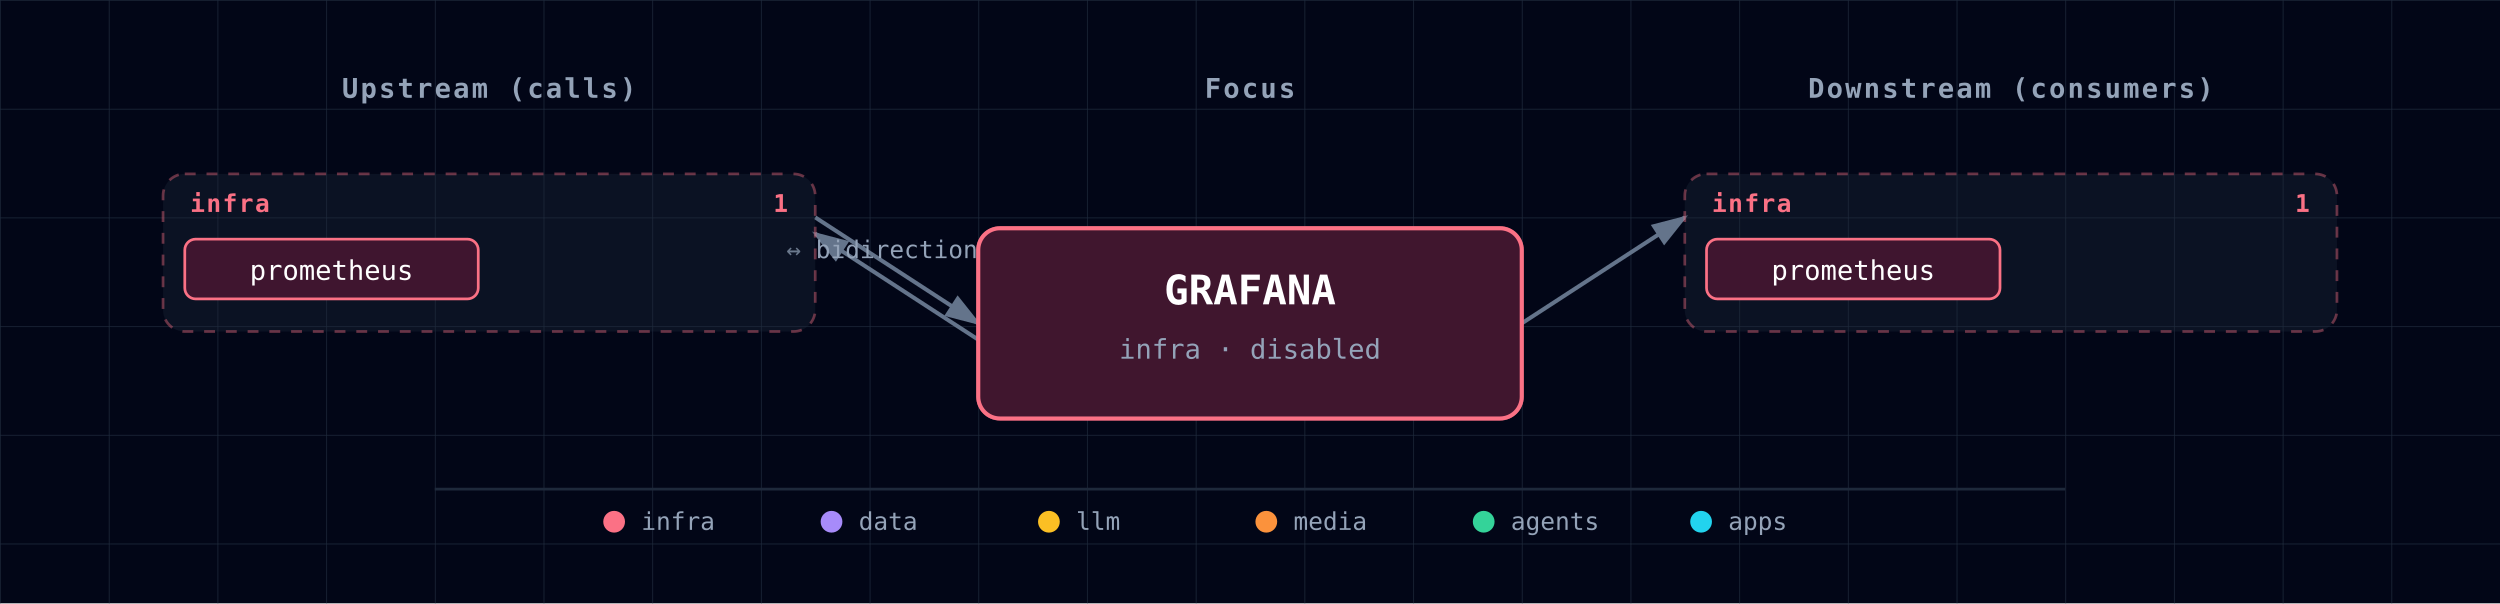
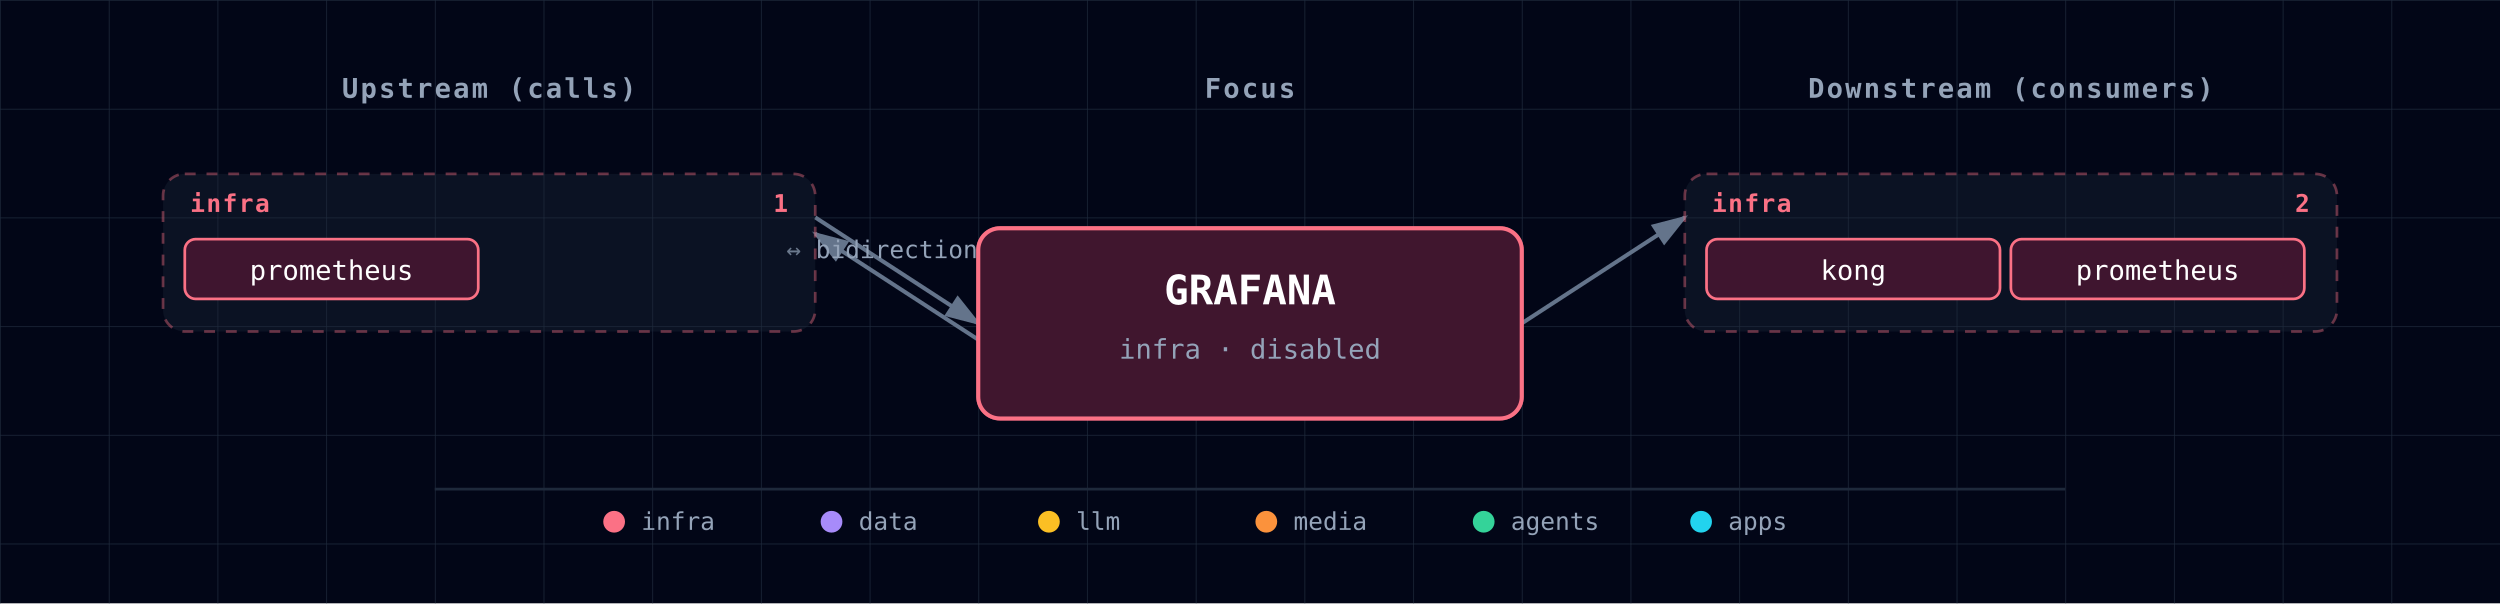
<svg xmlns="http://www.w3.org/2000/svg" viewBox="0 0 920 222" font-family="'JetBrains Mono', 'Fira Code', Menlo, Consolas, monospace">
  <defs>
    <pattern id="grid" width="40" height="40" patternUnits="userSpaceOnUse">
      <path d="M 40 0 L 0 0 0 40" fill="none" stroke="#1e293b" stroke-width="0.5" />
    </pattern>
    <marker id="arrowhead" markerWidth="9" markerHeight="6" refX="8" refY="3" orient="auto">
      <polygon points="0 0, 9 3, 0 6" fill="#64748b" />
    </marker>
    <filter id="focus-glow" x="-50%" y="-50%" width="200%" height="200%">
      <feGaussianBlur in="SourceAlpha" stdDeviation="6" />
      <feFlood flood-color="#fb7185" flood-opacity="0.6" />
      <feComposite in2="SourceAlpha" operator="in" />
      <feMerge>
        <feMergeNode />
        <feMergeNode in="SourceGraphic" />
      </feMerge>
    </filter>
  </defs>
  <rect width="920" height="222" fill="#020617" />
  <rect width="920" height="222" fill="url(#grid)" />
  <text x="180" y="36" fill="#94a3b8" font-size="10" font-weight="600" text-anchor="middle" letter-spacing="0.08em">Upstream (calls)</text>
  <text x="460" y="36" fill="#94a3b8" font-size="10" font-weight="600" text-anchor="middle" letter-spacing="0.08em">Focus</text>
  <text x="740" y="36" fill="#94a3b8" font-size="10" font-weight="600" text-anchor="middle" letter-spacing="0.08em">Downstream (consumers)</text>
  <line x1="300" y1="80" x2="360" y2="119" stroke="#64748b" stroke-width="1.5" marker-end="url(#arrowhead)" />
  <line x1="360" y1="125" x2="300" y2="86" stroke="#64748b" stroke-width="1.5" marker-end="url(#arrowhead)" />
  <text x="330" y="95" fill="#94a3b8" font-size="9" text-anchor="middle">↔ bidirectional</text>
  <line x1="560" y1="119" x2="620" y2="80" stroke="#64748b" stroke-width="1.5" marker-end="url(#arrowhead)" />
  <g>
    <g class="cluster">
      <rect x="60" y="64" width="240" height="58" rx="8" fill="rgba(30,41,59,0.35)" stroke="#fb7185" stroke-width="1" stroke-dasharray="4,4" stroke-opacity="0.4" />
      <text x="70" y="78" fill="#fb7185" font-size="9" font-weight="700" text-anchor="start" style="letter-spacing:0.06em;text-transform:uppercase;">infra</text>
      <text x="290" y="78" fill="#fb7185" font-size="9" font-weight="600" text-anchor="end">1</text>
    </g>
    <g>
      <rect x="68" y="88" width="108" height="22" rx="4" fill="#0f172a" />
      <rect x="68" y="88" width="108" height="22" rx="4" fill="rgba(136, 19, 55, 0.4)" stroke="#fb7185" stroke-width="1" />
      <text x="122" y="103" fill="white" font-size="10" text-anchor="middle">prometheus</text>
    </g>
  </g>
  <g>
    <g class="cluster">
      <rect x="620" y="64" width="240" height="58" rx="8" fill="rgba(30,41,59,0.35)" stroke="#fb7185" stroke-width="1" stroke-dasharray="4,4" stroke-opacity="0.4" />
      <text x="630" y="78" fill="#fb7185" font-size="9" font-weight="700" text-anchor="start" style="letter-spacing:0.06em;text-transform:uppercase;">infra</text>
-       <text x="850" y="78" fill="#fb7185" font-size="9" font-weight="600" text-anchor="end">1</text>
+       <text x="850" y="78" fill="#fb7185" font-size="9" font-weight="600" text-anchor="end">2</text>
    </g>
    <g>
      <rect x="628" y="88" width="108" height="22" rx="4" fill="#0f172a" />
      <rect x="628" y="88" width="108" height="22" rx="4" fill="rgba(136, 19, 55, 0.4)" stroke="#fb7185" stroke-width="1" />
-       <text x="682" y="103" fill="white" font-size="10" text-anchor="middle">prometheus</text>
+       <text x="682" y="103" fill="white" font-size="10" text-anchor="middle">kong</text>
+     </g>
+     <g>
+       <rect x="740" y="88" width="108" height="22" rx="4" fill="#0f172a" />
+       <rect x="740" y="88" width="108" height="22" rx="4" fill="rgba(136, 19, 55, 0.4)" stroke="#fb7185" stroke-width="1" />
+       <text x="794" y="103" fill="white" font-size="10" text-anchor="middle">prometheus</text>
    </g>
  </g>
  <g class="focus" filter="url(#focus-glow)">
    <rect x="360" y="84" width="200" height="70" rx="8" fill="#0f172a" />
    <rect x="360" y="84" width="200" height="70" rx="8" fill="rgba(136, 19, 55, 0.4)" stroke="#fb7185" stroke-width="1.5" />
    <text x="460" y="112" fill="white" font-size="15" font-weight="700" text-anchor="middle">GRAFANA</text>
    <text x="460" y="132" fill="#94a3b8" font-size="10" text-anchor="middle">infra · disabled</text>
  </g>
  <g class="legend">
    <line x1="160" y1="180" x2="760" y2="180" stroke="#1e293b" stroke-width="1" />
    <circle cx="226" cy="192" r="4" fill="#fb7185" />
    <text x="236" y="195" fill="#94a3b8" font-size="9" font-weight="400" text-anchor="start">infra</text>
    <circle cx="306" cy="192" r="4" fill="#a78bfa" />
    <text x="316" y="195" fill="#94a3b8" font-size="9" font-weight="400" text-anchor="start">data</text>
    <circle cx="386" cy="192" r="4" fill="#fbbf24" />
    <text x="396" y="195" fill="#94a3b8" font-size="9" font-weight="400" text-anchor="start">llm</text>
    <circle cx="466" cy="192" r="4" fill="#fb923c" />
    <text x="476" y="195" fill="#94a3b8" font-size="9" font-weight="400" text-anchor="start">media</text>
    <circle cx="546" cy="192" r="4" fill="#34d399" />
    <text x="556" y="195" fill="#94a3b8" font-size="9" font-weight="400" text-anchor="start">agents</text>
    <circle cx="626" cy="192" r="4" fill="#22d3ee" />
    <text x="636" y="195" fill="#94a3b8" font-size="9" font-weight="400" text-anchor="start">apps</text>
  </g>
</svg>
